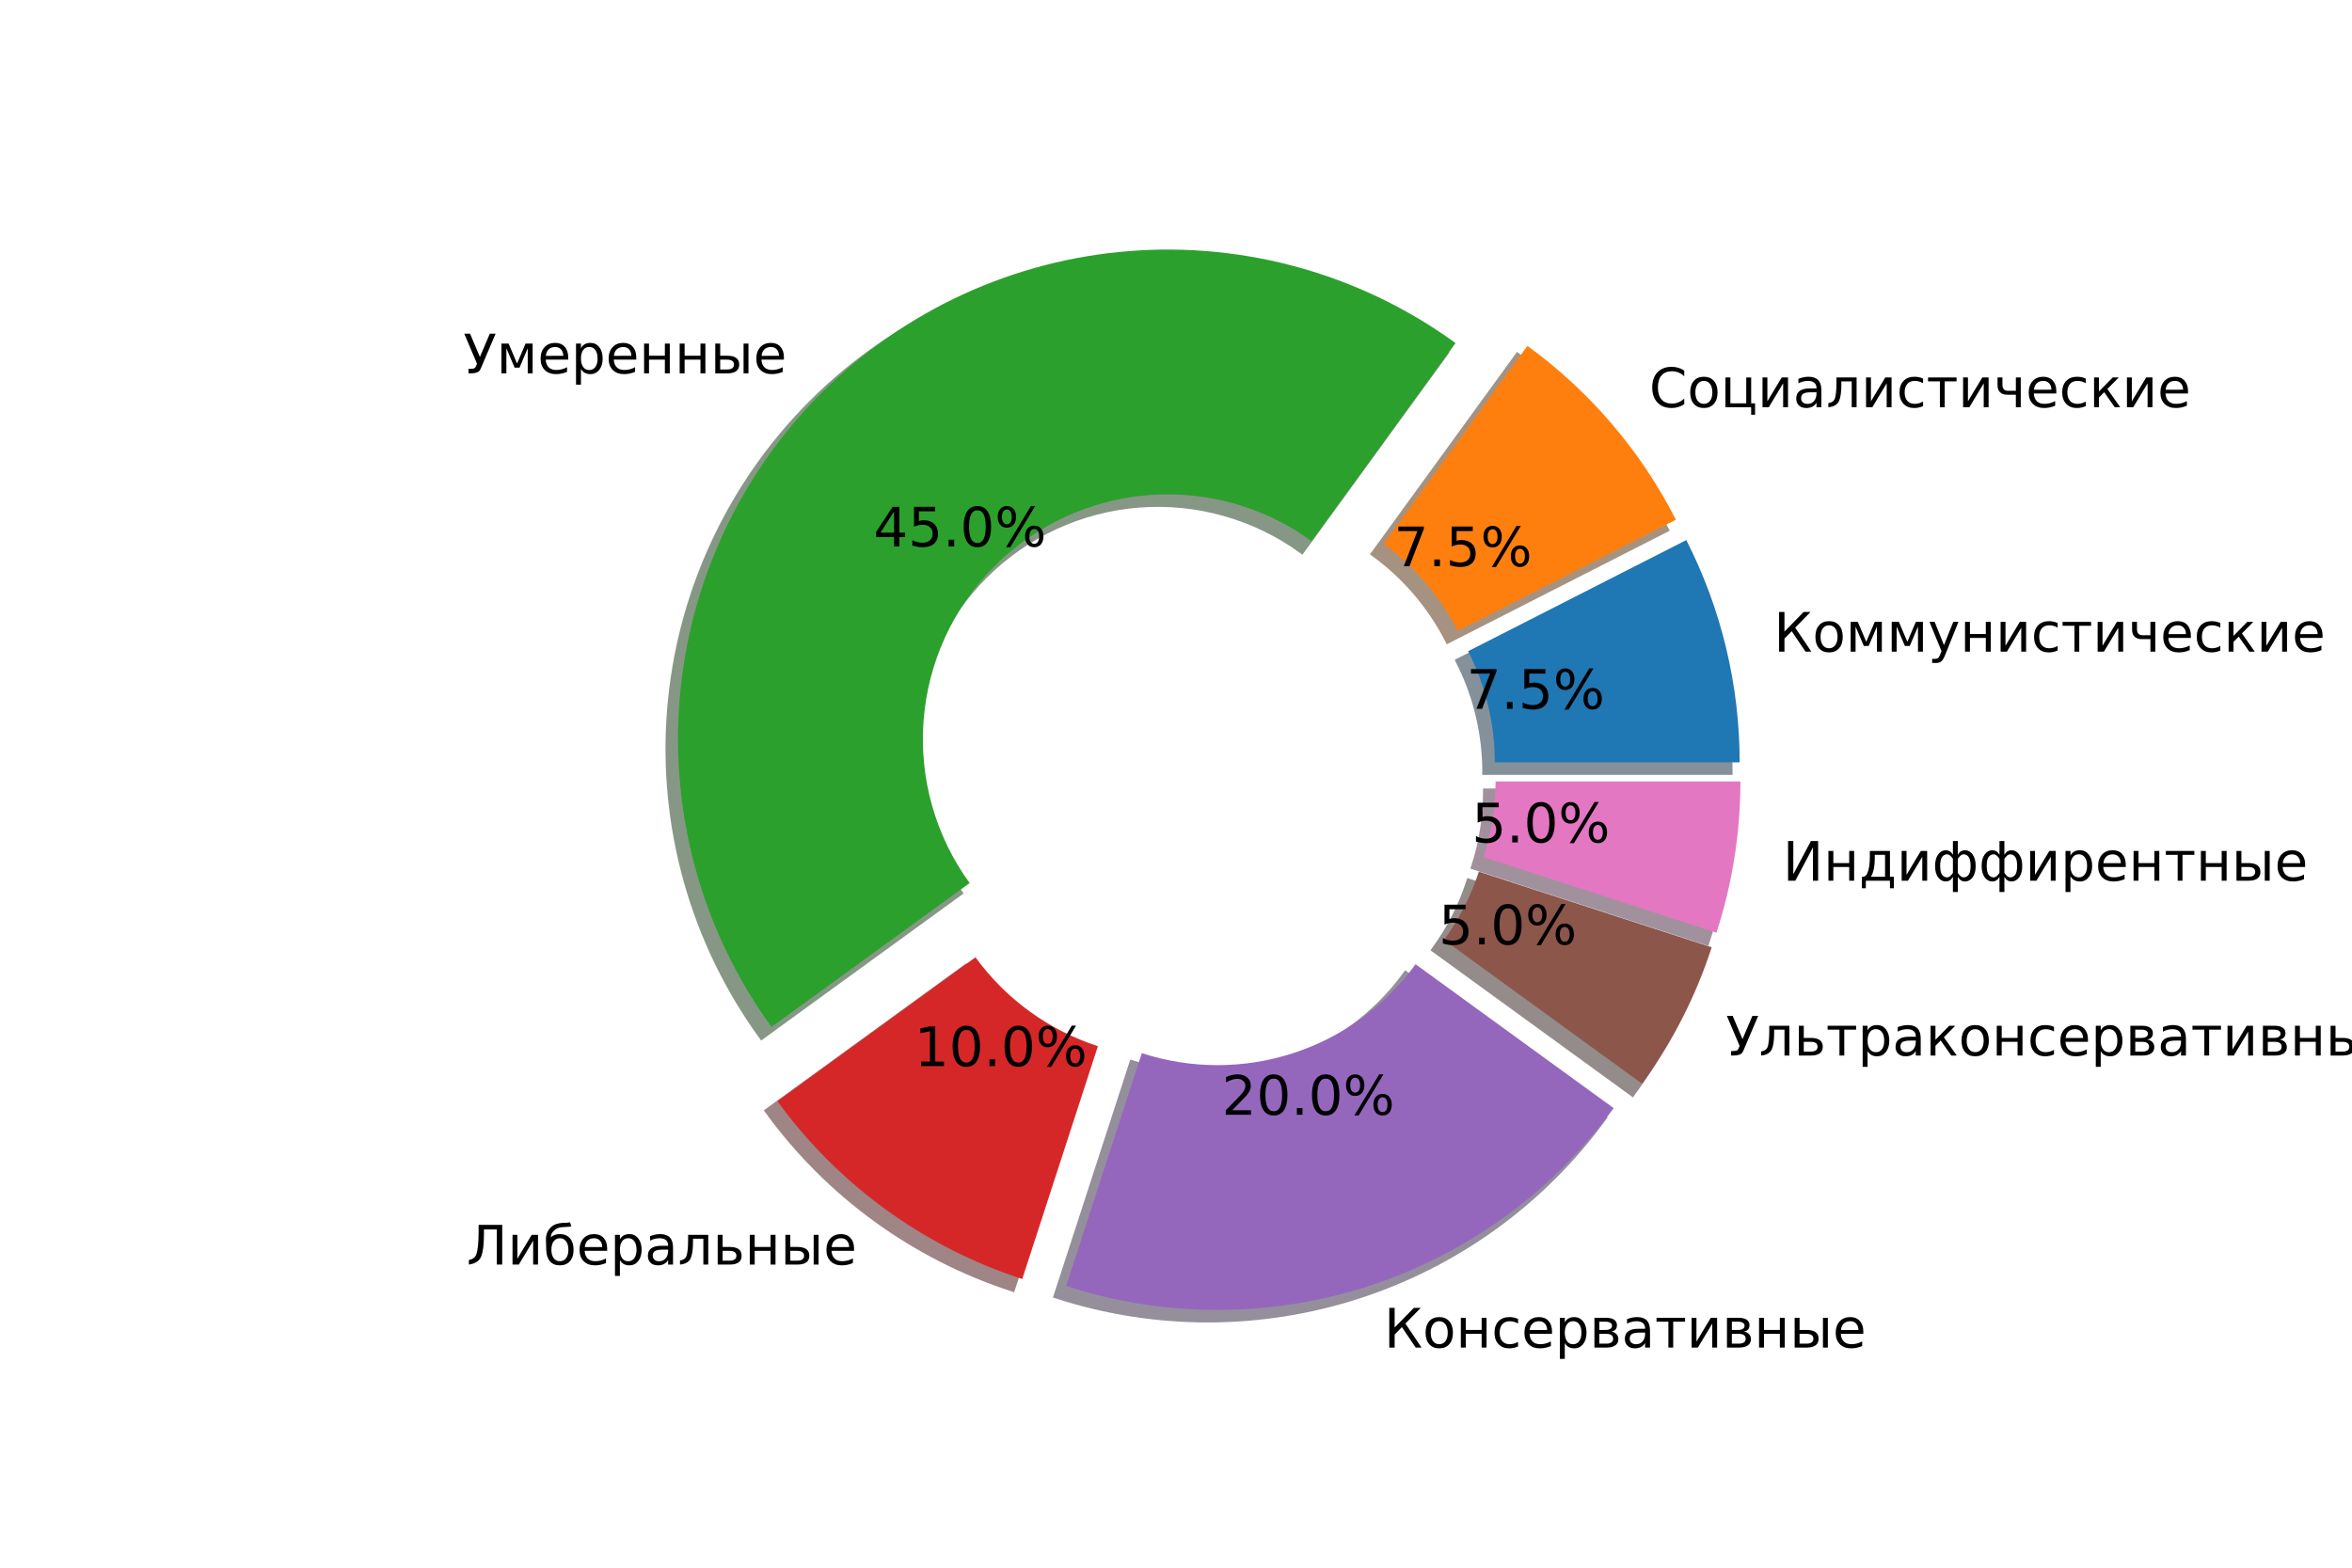
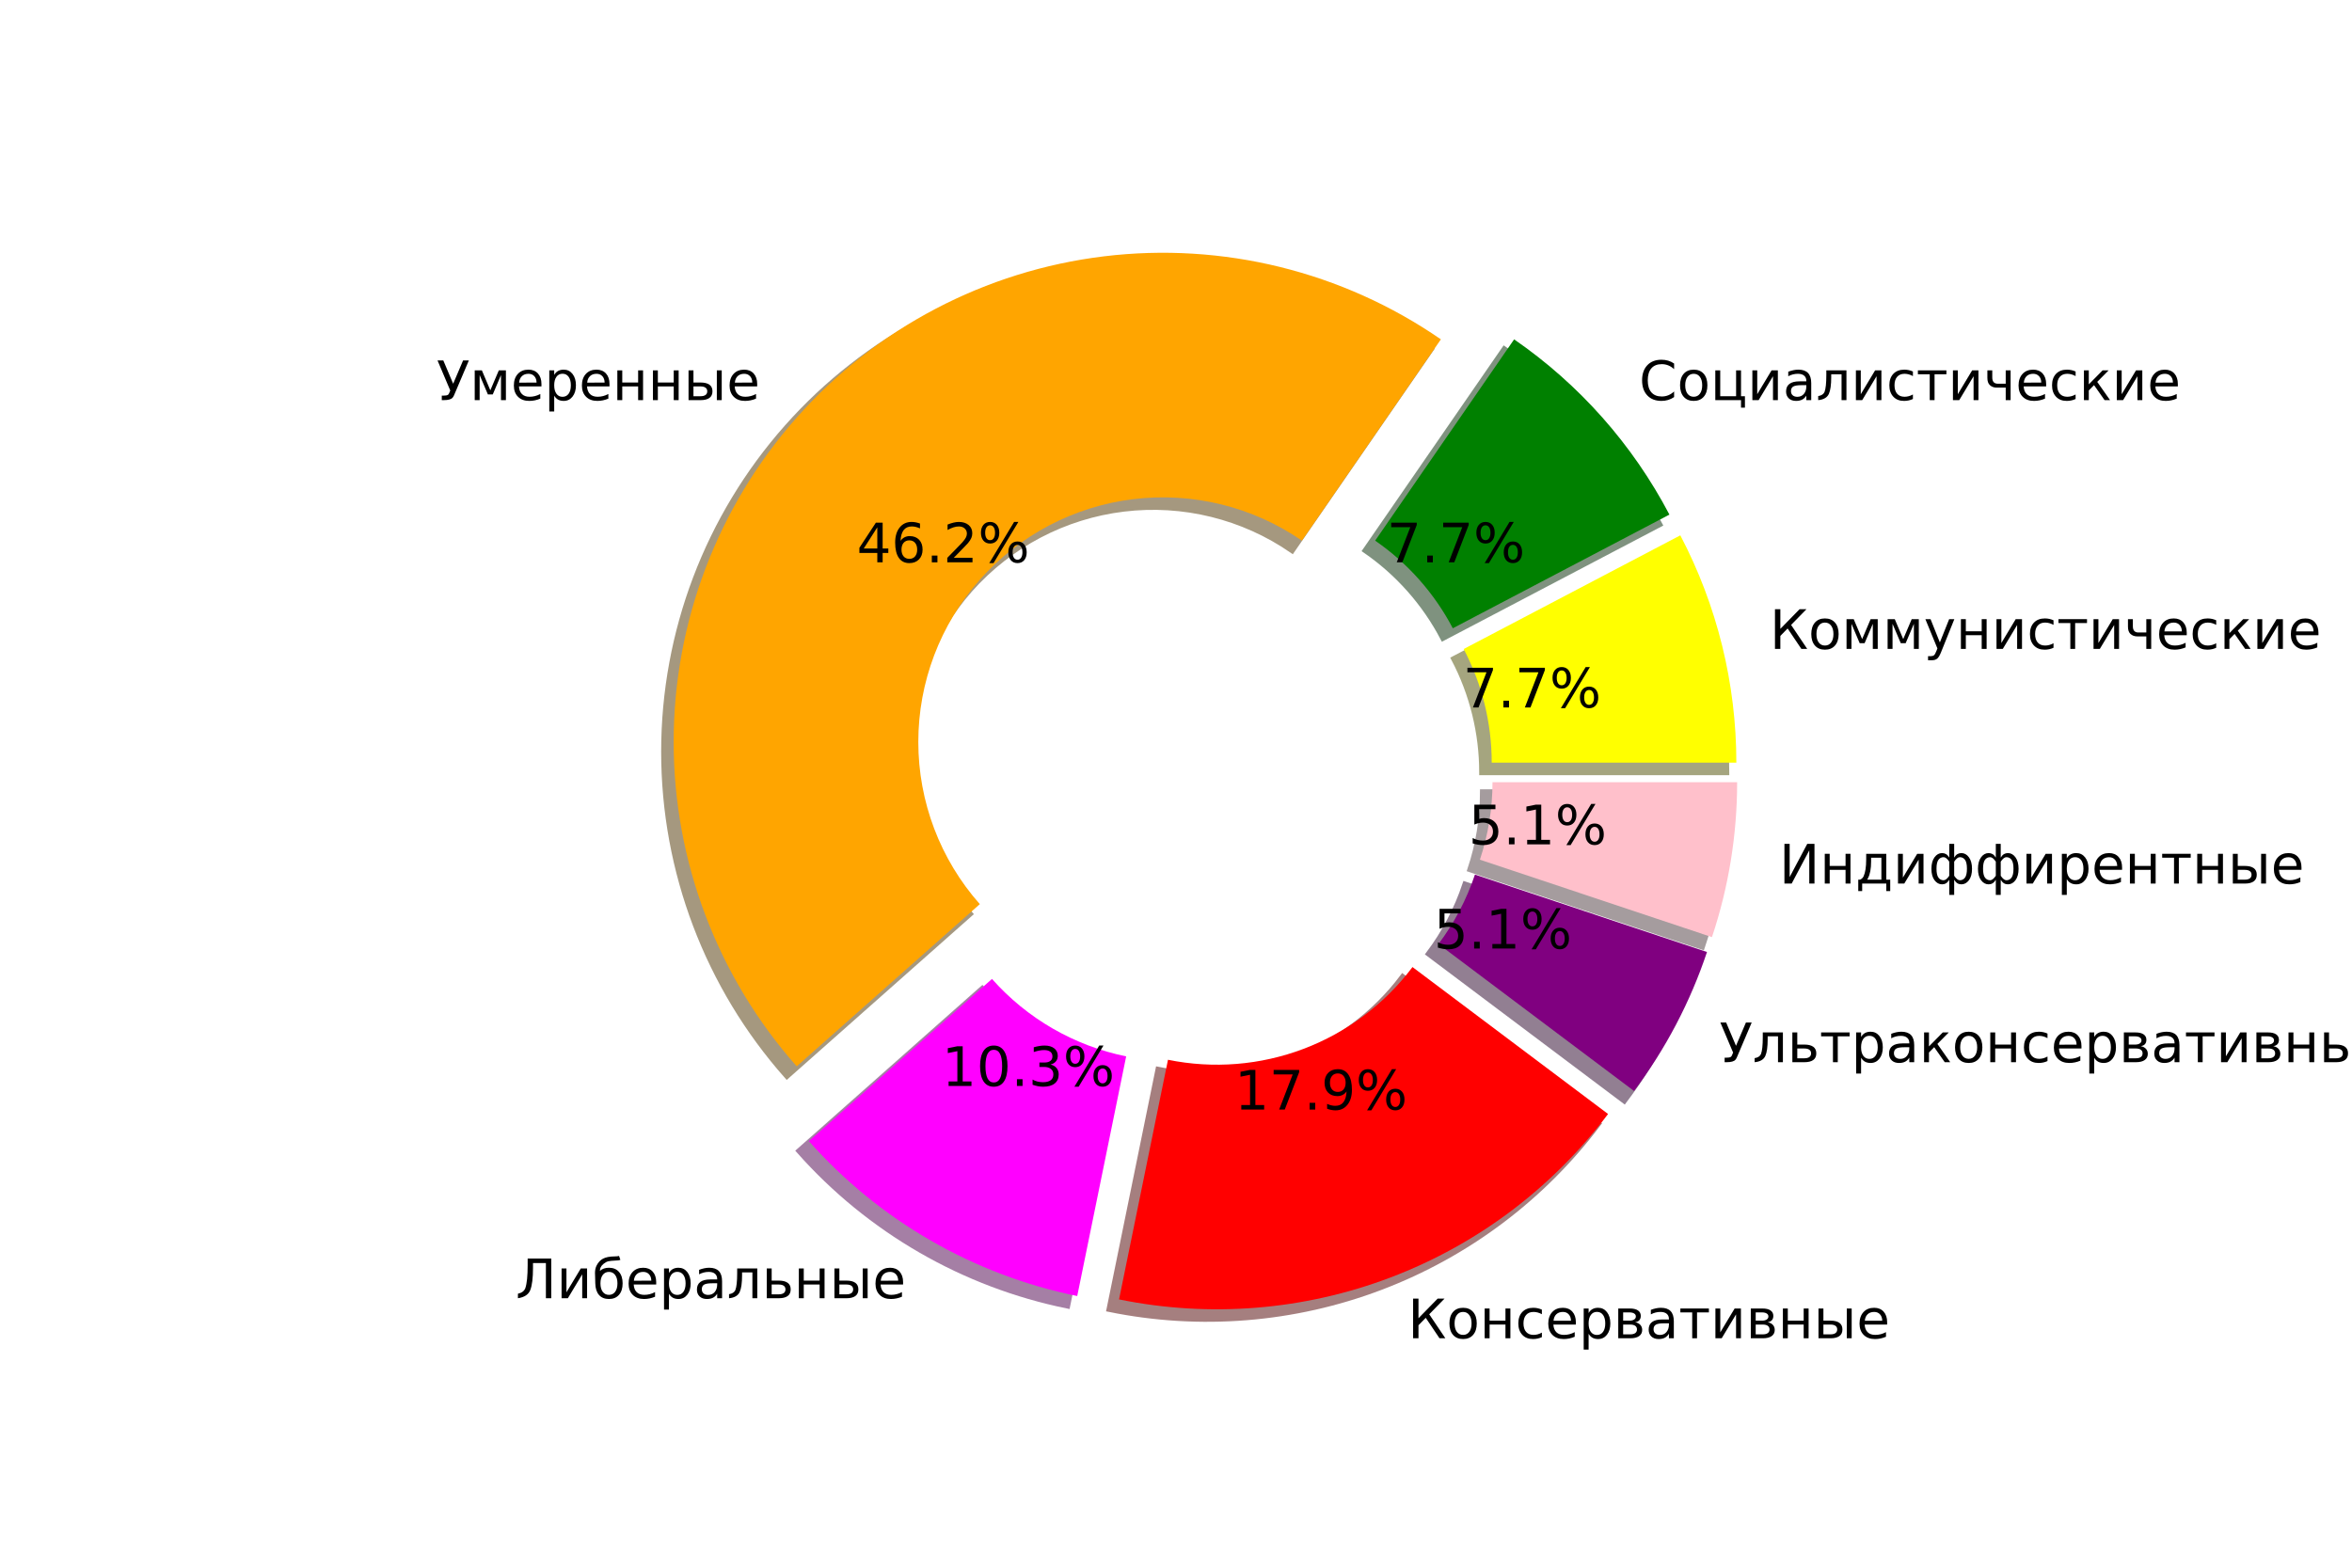
<svg xmlns="http://www.w3.org/2000/svg" xmlns:xlink="http://www.w3.org/1999/xlink" height="288pt" version="1.1" viewBox="0 0 432 288" width="432pt">
  <defs>
    <style type="text/css">*{stroke-linecap:butt;stroke-linejoin:round;}</style>
  </defs>
  <g id="figure_1">
    <g id="patch_1">
      <path d="M 0 288  L 432 288  L 432 0  L 0 0  z " style="fill:none;" />
    </g>
    <g id="axes_1">
      <g id="patch_2">
-         <path d="M 317.731 141.85  C 317.731 134.778 316.897 127.73 315.246 120.853  C 313.595 113.976 311.139 107.318 307.928 101.016  L 267.857 121.433  C 269.463 124.584 270.691 127.913 271.516 131.352  C 272.342 134.79 272.759 138.314 272.759 141.85  L 317.731 141.85  z " style="fill:#092436;opacity:0.5;stroke:#092436;stroke-linejoin:miter;" />
+         <path d="M 317.124 141.908  C 317.124 134.66 316.247 127.439 314.513 120.401  C 312.778 113.364 310.198 106.562 306.83 100.144  L 267.043 121.026  C 268.727 124.235 270.017 127.636 270.884 131.155  C 271.752 134.673 272.19 138.284 272.19 141.908  L 317.124 141.908  z " style="fill:#4c4c00;opacity:0.5;stroke:#4c4c00;stroke-linejoin:miter;" />
      </g>
      <g id="patch_3">
-         <path d="M 306.021 97.274  C 302.81 90.973 298.868 85.072 294.274 79.694  C 289.681 74.316 284.47 69.499 278.748 65.342  L 252.314 101.725  C 255.175 103.804 257.781 106.212 260.077 108.901  C 262.374 111.59 264.345 114.541 265.951 117.691  L 306.021 97.274  z " style="fill:#4c2604;opacity:0.5;stroke:#4c2604;stroke-linejoin:miter;" />
+         <path d="M 304.831 96.336  C 301.463 89.918 297.331 83.931 292.524 78.506  C 287.718 73.081 282.273 68.257 276.308 64.14  L 250.783 101.12  C 253.765 103.178 256.488 105.59 258.891 108.303  C 261.294 111.015 263.36 114.009 265.044 117.218  L 304.831 96.336  z " style="fill:#002600;opacity:0.5;stroke:#002600;stroke-linejoin:miter;" />
      </g>
      <g id="patch_4">
-         <path d="M 265.549 64.823  C 248.227 52.238 226.968 46.243 205.624 47.922  C 184.279 49.602 164.22 58.85 149.08 73.989  C 133.94 89.129 124.693 109.188 123.013 130.533  C 121.333 151.878 127.329 173.136 139.914 190.458  L 176.297 164.024  C 170.005 155.363 167.007 144.734 167.847 134.061  C 168.687 123.389 173.31 113.359 180.88 105.79  C 188.45 98.22 198.48 93.596 209.152 92.756  C 219.824 91.916 230.454 94.914 239.115 101.206  L 265.549 64.823  z " style="fill:#0d300d;opacity:0.5;stroke:#0d300d;stroke-linejoin:miter;" />
+         <path d="M 262.855 64.14  C 244.788 51.669 222.764 46.241 200.972 48.887  C 179.179 51.533 159.094 62.075 144.537 78.506  C 129.98 94.938 121.937 116.147 121.937 138.099  C 121.937 160.052 129.98 181.261 144.537 197.693  L 178.171 167.896  C 170.892 159.68 166.87 149.076 166.87 138.099  C 166.87 127.123 170.892 116.519 178.171 108.303  C 185.449 100.087 195.492 94.816 206.388 93.493  C 217.284 92.17 228.296 94.884 237.329 101.12  L 262.855 64.14  z " style="fill:#4c3200;opacity:0.5;stroke:#4c3200;stroke-linejoin:miter;" />
      </g>
      <g id="patch_5">
-         <path d="M 140.987 204.095  C 146.535 211.73 153.25 218.446 160.886 223.993  C 168.521 229.541 176.983 233.852 185.959 236.769  L 199.857 193.998  C 195.368 192.539 191.138 190.384 187.32 187.61  C 183.502 184.836 180.144 181.478 177.37 177.661  L 140.987 204.095  z " style="fill:#400c0c;opacity:0.5;stroke:#400c0c;stroke-linejoin:miter;" />
+         <path d="M 146.771 211.435  C 153.185 218.675 160.727 224.832 169.104 229.669  C 177.481 234.506 186.584 237.958 196.062 239.893  L 205.05 195.867  C 200.311 194.9 195.759 193.173 191.571 190.755  C 187.382 188.337 183.611 185.258 180.404 181.638  L 146.771 211.435  z " style="fill:#4c004c;opacity:0.5;stroke:#4c004c;stroke-linejoin:miter;" />
      </g>
      <g id="patch_6">
-         <path d="M 194.026 238.047  C 212.088 243.915 231.552 243.915 249.614 238.047  C 267.676 232.178 283.424 220.737 294.587 205.372  L 258.203 178.938  C 252.622 186.62 244.748 192.341 235.717 195.275  C 226.686 198.21 216.954 198.21 207.923 195.275  L 194.026 238.047  z " style="fill:#2c1f39;opacity:0.5;stroke:#2c1f39;stroke-linejoin:miter;" />
+         <path d="M 203.742 240.513  C 220.401 243.914 237.687 242.518 253.585 236.489  C 269.483 230.46 283.347 220.041 293.561 206.449  L 257.64 179.455  C 252.532 186.251 245.6 191.461 237.651 194.475  C 229.703 197.49 221.059 198.188 212.73 196.487  L 203.742 240.513  z " style="fill:#4c0000;opacity:0.5;stroke:#4c0000;stroke-linejoin:miter;" />
      </g>
      <g id="patch_7">
-         <path d="M 299.821 200.901  C 302.591 197.089 305.057 193.066 307.196 188.867  C 309.335 184.669 311.141 180.309 312.597 175.828  L 269.826 161.93  C 269.098 164.171 268.195 166.351 267.125 168.45  C 266.056 170.549 264.823 172.561 263.438 174.467  L 299.821 200.901  z " style="fill:#2a1a16;opacity:0.5;stroke:#2a1a16;stroke-linejoin:miter;" />
+         <path d="M 298.332 202.222  C 301.233 198.362 303.818 194.274 306.062 189.999  C 308.306 185.723 310.202 181.273 311.731 176.693  L 269.109 162.464  C 268.345 164.754 267.397 166.979 266.275 169.117  C 265.153 171.255 263.861 173.298 262.41 175.229  L 298.332 202.222  z " style="fill:#260026;opacity:0.5;stroke:#260026;stroke-linejoin:miter;" />
      </g>
      <g id="patch_8">
-         <path d="M 313.467 173.151  C 314.923 168.67 316.024 164.081 316.762 159.427  C 317.499 154.773 317.869 150.069 317.869 145.357  L 272.897 145.357  C 272.897 147.713 272.712 150.065 272.343 152.392  C 271.974 154.719 271.424 157.013 270.696 159.254  L 313.467 173.151  z " style="fill:#44243a;opacity:0.5;stroke:#44243a;stroke-linejoin:miter;" />
+         <path d="M 312.644 173.958  C 314.173 169.378 315.33 164.682 316.105 159.916  C 316.88 155.15 317.269 150.329 317.269 145.5  L 272.335 145.5  C 272.335 147.915 272.14 150.325 271.753 152.708  C 271.366 155.091 270.787 157.439 270.022 159.729  L 312.644 173.958  z " style="fill:#4c3a3d;opacity:0.5;stroke:#4c3a3d;stroke-linejoin:miter;" />
      </g>
      <g id="patch_9">
-         <path d="M 319.53 140.051  C 319.53 132.979 318.696 125.931 317.045 119.054  C 315.394 112.177 312.937 105.519 309.727 99.217  L 269.656 119.634  C 271.261 122.785 272.49 126.114 273.315 129.553  C 274.141 132.991 274.558 136.515 274.558 140.051  L 319.53 140.051  z " style="fill:#1f77b4;" />
+         <path d="M 318.921 140.111  C 318.921 132.863 318.044 125.641 316.31 118.604  C 314.575 111.567 311.996 104.765 308.628 98.347  L 268.841 119.229  C 270.525 122.438 271.815 125.839 272.682 129.357  C 273.549 132.876 273.988 136.487 273.988 140.111  L 318.921 140.111  z " style="fill:#ffff00;" />
      </g>
      <g id="patch_10">
-         <path d="M 307.82 95.475  C 304.609 89.174 300.667 83.273 296.073 77.895  C 291.48 72.517 286.269 67.7 280.547 63.543  L 254.113 99.926  C 256.974 102.005 259.58 104.413 261.876 107.102  C 264.173 109.791 266.144 112.742 267.75 115.893  L 307.82 95.475  z " style="fill:#ff7f0e;" />
+         <path d="M 306.629 94.538  C 303.26 88.121 299.128 82.134 294.322 76.709  C 289.515 71.284 284.07 66.46 278.105 62.342  L 252.58 99.322  C 255.563 101.381 258.285 103.793 260.688 106.505  C 263.091 109.218 265.158 112.211 266.842 115.42  L 306.629 94.538  z " style="fill:#008000;" />
      </g>
      <g id="patch_11">
-         <path d="M 267.348 63.024  C 250.026 50.439 228.767 44.444 207.422 46.124  C 186.078 47.803 166.019 57.051 150.879 72.19  C 135.739 87.33 126.492 107.389 124.812 128.734  C 123.132 150.079 129.128 171.337 141.713 188.659  L 178.096 162.225  C 171.804 153.564 168.806 142.935 169.646 132.262  C 170.486 121.59 175.109 111.561 182.679 103.991  C 190.249 96.421 200.279 91.797 210.951 90.957  C 221.623 90.117 232.253 93.115 240.913 99.408  L 267.348 63.024  z " style="fill:#2ca02c;" />
+         <path d="M 264.652 62.342  C 246.586 49.872 224.561 44.444 202.769 47.09  C 180.977 49.736 160.892 60.277 146.335 76.709  C 131.778 93.14 123.734 114.35 123.734 136.302  C 123.734 158.254 131.778 179.464 146.335 195.895  L 179.968 166.099  C 172.69 157.883 168.668 147.278 168.668 136.302  C 168.668 125.326 172.69 114.721 179.968 106.505  C 187.247 98.29 197.289 93.019 208.185 91.696  C 219.081 90.373 230.094 93.087 239.127 99.322  L 264.652 62.342  z " style="fill:#ffa500;" />
      </g>
      <g id="patch_12">
-         <path d="M 142.786 202.296  C 148.334 209.932 155.049 216.647 162.684 222.194  C 170.32 227.742 178.782 232.053 187.758 234.97  L 201.655 192.199  C 197.167 190.741 192.936 188.585 189.119 185.811  C 185.301 183.037 181.943 179.68 179.169 175.862  L 142.786 202.296  z " style="fill:#d62728;" />
+         <path d="M 148.568 209.637  C 154.982 216.878 162.524 223.035 170.901 227.872  C 179.278 232.708 188.381 236.161 197.859 238.095  L 206.847 194.07  C 202.108 193.102 197.556 191.376 193.368 188.958  C 189.179 186.54 185.409 183.461 182.201 179.841  L 148.568 209.637  z " style="fill:#ff00ff;" />
      </g>
      <g id="patch_13">
-         <path d="M 195.824 236.248  C 213.886 242.116 233.351 242.116 251.413 236.248  C 269.475 230.379 285.223 218.938 296.386 203.573  L 260.002 177.139  C 254.421 184.821 246.547 190.542 237.516 193.476  C 228.485 196.411 218.753 196.411 209.722 193.476  L 195.824 236.248  z " style="fill:#9467bd;" />
+         <path d="M 205.539 238.715  C 222.198 242.116 239.485 240.721 255.382 234.692  C 271.28 228.663 285.145 218.244 295.359 204.651  L 259.437 177.658  C 254.33 184.454 247.397 189.663 239.449 192.678  C 231.5 195.692 222.856 196.39 214.527 194.69  L 205.539 238.715  z " style="fill:#ff0000;" />
      </g>
      <g id="patch_14">
-         <path d="M 301.62 199.103  C 304.39 195.29 306.856 191.267 308.995 187.068  C 311.134 182.87 312.94 178.51 314.396 174.029  L 271.625 160.132  C 270.897 162.372 269.994 164.552 268.924 166.651  C 267.855 168.751 266.622 170.762 265.237 172.668  L 301.62 199.103  z " style="fill:#8c564b;" />
+         <path d="M 300.129 200.425  C 303.03 196.565 305.615 192.477 307.859 188.201  C 310.103 183.926 311.999 179.476 313.528 174.896  L 270.907 160.667  C 270.142 162.957 269.194 165.182 268.072 167.319  C 266.95 169.457 265.658 171.501 264.208 173.431  L 300.129 200.425  z " style="fill:#800080;" />
      </g>
      <g id="patch_15">
-         <path d="M 315.266 171.352  C 316.722 166.871 317.823 162.282 318.56 157.628  C 319.298 152.975 319.668 148.27 319.668 143.558  L 274.696 143.558  C 274.696 145.914 274.51 148.266 274.142 150.593  C 273.773 152.92 273.222 155.215 272.494 157.455  L 315.266 171.352  z " style="fill:#e377c2;" />
+         <path d="M 314.441 172.161  C 315.97 167.581 317.128 162.885 317.902 158.119  C 318.677 153.352 319.066 148.532 319.066 143.703  L 274.132 143.703  C 274.132 146.117 273.938 148.528 273.55 150.911  C 273.163 153.294 272.584 155.642 271.82 157.932  L 314.441 172.161  z " style="fill:#ffc0cb;" />
      </g>
      <g id="matplotlib.axis_1" />
      <g id="matplotlib.axis_2" />
      <g id="text_1">
-         <g transform="translate(325.7908 119.7137)scale(0.1 -0.1)">
+         <g transform="translate(325.0355 119.2126)scale(0.1 -0.1)">
          <defs>
            <path d="M 9.812 72.906  L 19.672 72.906  L 19.672 36.859  L 54.938 72.906  L 67.578 72.906  L 39.406 44.094  L 69.047 0  L 58.297 0  L 33.016 37.547  L 19.672 23.922  L 19.672 0  L 9.812 0  z " id="DejaVuSans-1050" />
            <path d="M 30.609 48.391  Q 23.391 48.391 19.188 42.75  Q 14.984 37.109 14.984 27.297  Q 14.984 17.484 19.156 11.844  Q 23.344 6.203 30.609 6.203  Q 37.797 6.203 41.984 11.859  Q 46.188 17.531 46.188 27.297  Q 46.188 37.016 41.984 42.703  Q 37.797 48.391 30.609 48.391  z M 30.609 56  Q 42.328 56 49.016 48.375  Q 55.719 40.766 55.719 27.297  Q 55.719 13.875 49.016 6.219  Q 42.328 -1.422 30.609 -1.422  Q 18.844 -1.422 12.172 6.219  Q 5.516 13.875 5.516 27.297  Q 5.516 40.766 12.172 48.375  Q 18.844 56 30.609 56  z " id="DejaVuSans-1086" />
            <path d="M 9.078 54.688  L 22.219 54.688  L 37.75 18.062  L 53.328 54.688  L 66.359 54.688  L 66.359 0  L 57.328 0  L 57.328 46.094  L 42.234 10.5  L 33.25 10.5  L 18.109 46.094  L 18.109 0  L 9.078 0  z " id="DejaVuSans-1084" />
            <path d="M 32.172 -5.078  Q 28.375 -14.844 24.75 -17.812  Q 21.141 -20.797 15.094 -20.797  L 7.906 -20.797  L 7.906 -13.281  L 13.188 -13.281  Q 16.891 -13.281 18.938 -11.516  Q 21 -9.766 23.484 -3.219  L 25.094 0.875  L 2.984 54.688  L 12.5 54.688  L 29.594 11.922  L 46.688 54.688  L 56.203 54.688  z " id="DejaVuSans-1091" />
            <path d="M 9.078 54.688  L 18.109 54.688  L 18.109 32.375  L 47.266 32.375  L 47.266 54.688  L 56.297 54.688  L 56.297 0  L 47.266 0  L 47.266 25.203  L 18.109 25.203  L 18.109 0  L 9.078 0  z " id="DejaVuSans-1085" />
            <path d="M 55.906 54.688  L 55.906 0  L 46.969 0  L 46.969 43.891  L 20.609 0  L 9.078 0  L 9.078 54.688  L 18.016 54.688  L 18.016 10.891  L 44.344 54.688  z " id="DejaVuSans-1080" />
            <path d="M 48.781 52.594  L 48.781 44.188  Q 44.969 46.297 41.141 47.344  Q 37.312 48.391 33.406 48.391  Q 24.656 48.391 19.812 42.844  Q 14.984 37.312 14.984 27.297  Q 14.984 17.281 19.812 11.734  Q 24.656 6.203 33.406 6.203  Q 37.312 6.203 41.141 7.25  Q 44.969 8.297 48.781 10.406  L 48.781 2.094  Q 45.016 0.344 40.984 -0.531  Q 36.969 -1.422 32.422 -1.422  Q 20.062 -1.422 12.781 6.344  Q 5.516 14.109 5.516 27.297  Q 5.516 40.672 12.859 48.328  Q 20.219 56 33.016 56  Q 37.156 56 41.109 55.141  Q 45.062 54.297 48.781 52.594  z " id="DejaVuSans-1089" />
            <path d="M 2.938 54.688  L 55.328 54.688  L 55.328 47.516  L 33.547 47.516  L 33.547 0  L 24.703 0  L 24.703 47.516  L 2.938 47.516  z " id="DejaVuSans-1090" />
            <path d="M 41.016 0  L 41.016 23  L 24.266 23  Q 16.797 23 11.812 27.641  Q 7.328 31.844 7.328 40.828  L 7.328 54.688  L 16.312 54.688  L 16.312 41.656  Q 16.312 35.938 18.844 33.062  Q 21.438 30.172 26.516 30.172  L 41.016 30.172  L 41.016 54.688  L 50 54.688  L 50 0  z " id="DejaVuSans-1095" />
            <path d="M 56.203 29.594  L 56.203 25.203  L 14.891 25.203  Q 15.484 15.922 20.484 11.062  Q 25.484 6.203 34.422 6.203  Q 39.594 6.203 44.453 7.469  Q 49.312 8.734 54.109 11.281  L 54.109 2.781  Q 49.266 0.734 44.188 -0.344  Q 39.109 -1.422 33.891 -1.422  Q 20.797 -1.422 13.156 6.188  Q 5.516 13.812 5.516 26.812  Q 5.516 40.234 12.766 48.109  Q 20.016 56 32.328 56  Q 43.359 56 49.781 48.891  Q 56.203 41.797 56.203 29.594  z M 47.219 32.234  Q 47.125 39.594 43.094 43.984  Q 39.062 48.391 32.422 48.391  Q 24.906 48.391 20.391 44.141  Q 15.875 39.891 15.188 32.172  z " id="DejaVuSans-1077" />
            <path d="M 9.078 54.688  L 18.016 54.688  L 18.016 29  L 43.359 54.688  L 54.391 54.688  L 33.5 33.547  L 57.078 0  L 47.016 0  L 27.641 27.594  L 18.016 17.828  L 18.016 0  L 9.078 0  z " id="DejaVuSans-1082" />
          </defs>
          <use xlink:href="#DejaVuSans-1050" />
          <use x="70.996" xlink:href="#DejaVuSans-1086" />
          <use x="132.178" xlink:href="#DejaVuSans-1084" />
          <use x="207.617" xlink:href="#DejaVuSans-1084" />
          <use x="283.057" xlink:href="#DejaVuSans-1091" />
          <use x="342.236" xlink:href="#DejaVuSans-1085" />
          <use x="407.617" xlink:href="#DejaVuSans-1080" />
          <use x="472.607" xlink:href="#DejaVuSans-1089" />
          <use x="527.588" xlink:href="#DejaVuSans-1090" />
          <use x="585.84" xlink:href="#DejaVuSans-1080" />
          <use x="650.83" xlink:href="#DejaVuSans-1095" />
          <use x="709.912" xlink:href="#DejaVuSans-1077" />
          <use x="771.436" xlink:href="#DejaVuSans-1089" />
          <use x="826.416" xlink:href="#DejaVuSans-1082" />
          <use x="886.816" xlink:href="#DejaVuSans-1080" />
          <use x="951.807" xlink:href="#DejaVuSans-1077" />
        </g>
      </g>
      <g id="text_2">
-         <g transform="translate(269.3588 130.2123)scale(0.1 -0.1)">
+         <g transform="translate(268.7051 129.966)scale(0.1 -0.1)">
          <defs>
            <path d="M 8.203 72.906  L 55.078 72.906  L 55.078 68.703  L 28.609 0  L 18.312 0  L 43.219 64.594  L 8.203 64.594  z " id="DejaVuSans-55" />
            <path d="M 10.688 12.406  L 21 12.406  L 21 0  L 10.688 0  z " id="DejaVuSans-46" />
-             <path d="M 10.797 72.906  L 49.516 72.906  L 49.516 64.594  L 19.828 64.594  L 19.828 46.734  Q 21.969 47.469 24.109 47.828  Q 26.266 48.188 28.422 48.188  Q 40.625 48.188 47.75 41.5  Q 54.891 34.812 54.891 23.391  Q 54.891 11.625 47.562 5.094  Q 40.234 -1.422 26.906 -1.422  Q 22.312 -1.422 17.547 -0.641  Q 12.797 0.141 7.719 1.703  L 7.719 11.625  Q 12.109 9.234 16.797 8.062  Q 21.484 6.891 26.703 6.891  Q 35.156 6.891 40.078 11.328  Q 45.016 15.766 45.016 23.391  Q 45.016 31 40.078 35.438  Q 35.156 39.891 26.703 39.891  Q 22.75 39.891 18.812 39.016  Q 14.891 38.141 10.797 36.281  z " id="DejaVuSans-53" />
            <path d="M 72.703 32.078  Q 68.453 32.078 66.031 28.469  Q 63.625 24.859 63.625 18.406  Q 63.625 12.062 66.031 8.422  Q 68.453 4.781 72.703 4.781  Q 76.859 4.781 79.266 8.422  Q 81.688 12.062 81.688 18.406  Q 81.688 24.812 79.266 28.438  Q 76.859 32.078 72.703 32.078  z M 72.703 38.281  Q 80.422 38.281 84.953 32.906  Q 89.5 27.547 89.5 18.406  Q 89.5 9.281 84.938 3.922  Q 80.375 -1.422 72.703 -1.422  Q 64.891 -1.422 60.344 3.922  Q 55.812 9.281 55.812 18.406  Q 55.812 27.594 60.375 32.938  Q 64.938 38.281 72.703 38.281  z M 22.312 68.016  Q 18.109 68.016 15.688 64.375  Q 13.281 60.75 13.281 54.391  Q 13.281 47.953 15.672 44.328  Q 18.062 40.719 22.312 40.719  Q 26.562 40.719 28.969 44.328  Q 31.391 47.953 31.391 54.391  Q 31.391 60.688 28.953 64.344  Q 26.516 68.016 22.312 68.016  z M 66.406 74.219  L 74.219 74.219  L 28.609 -1.422  L 20.797 -1.422  z M 22.312 74.219  Q 30.031 74.219 34.609 68.875  Q 39.203 63.531 39.203 54.391  Q 39.203 45.172 34.641 39.844  Q 30.078 34.516 22.312 34.516  Q 14.547 34.516 10.031 39.859  Q 5.516 45.219 5.516 54.391  Q 5.516 63.484 10.047 68.844  Q 14.594 74.219 22.312 74.219  z " id="DejaVuSans-37" />
          </defs>
          <use xlink:href="#DejaVuSans-55" />
          <use x="63.623" xlink:href="#DejaVuSans-46" />
-           <use x="95.41" xlink:href="#DejaVuSans-53" />
+           <use x="95.41" xlink:href="#DejaVuSans-55" />
          <use x="159.033" xlink:href="#DejaVuSans-37" />
        </g>
      </g>
      <g id="text_3">
-         <g transform="translate(302.9128 74.81306)scale(0.1 -0.1)">
+         <g transform="translate(301.0483 73.50885)scale(0.1 -0.1)">
          <defs>
            <path d="M 64.406 67.281  L 64.406 56.891  Q 59.422 61.531 53.781 63.812  Q 48.141 66.109 41.797 66.109  Q 29.297 66.109 22.656 58.469  Q 16.016 50.828 16.016 36.375  Q 16.016 21.969 22.656 14.328  Q 29.297 6.688 41.797 6.688  Q 48.141 6.688 53.781 8.984  Q 59.422 11.281 64.406 15.922  L 64.406 5.609  Q 59.234 2.094 53.438 0.328  Q 47.656 -1.422 41.219 -1.422  Q 24.656 -1.422 15.125 8.703  Q 5.609 18.844 5.609 36.375  Q 5.609 53.953 15.125 64.078  Q 24.656 74.219 41.219 74.219  Q 47.75 74.219 53.531 72.484  Q 59.328 70.75 64.406 67.281  z " id="DejaVuSans-1057" />
            <path d="M 56.297 0  L 9.078 0  L 9.078 54.688  L 18.109 54.688  L 18.109 7.172  L 47.266 7.172  L 47.266 54.688  L 56.297 54.688  L 56.297 7.172  L 63.484 7.172  L 63.484 -13.812  L 56.297 -13.812  z " id="DejaVuSans-1094" />
            <path d="M 34.281 27.484  Q 23.391 27.484 19.188 25  Q 14.984 22.516 14.984 16.5  Q 14.984 11.719 18.141 8.906  Q 21.297 6.109 26.703 6.109  Q 34.188 6.109 38.703 11.406  Q 43.219 16.703 43.219 25.484  L 43.219 27.484  z M 52.203 31.203  L 52.203 0  L 43.219 0  L 43.219 8.297  Q 40.141 3.328 35.547 0.953  Q 30.953 -1.422 24.312 -1.422  Q 15.922 -1.422 10.953 3.297  Q 6 8.016 6 15.922  Q 6 25.141 12.172 29.828  Q 18.359 34.516 30.609 34.516  L 43.219 34.516  L 43.219 35.406  Q 43.219 41.609 39.141 45  Q 35.062 48.391 27.688 48.391  Q 23 48.391 18.547 47.266  Q 14.109 46.141 10.016 43.891  L 10.016 52.203  Q 14.938 54.109 19.578 55.047  Q 24.219 56 28.609 56  Q 40.484 56 46.344 49.844  Q 52.203 43.703 52.203 31.203  z " id="DejaVuSans-1072" />
            <path d="M 3.719 0  L 3.719 7.469  Q 12.594 8.844 15.328 14.984  Q 18.656 23.641 18.656 45.75  L 18.656 54.688  L 55.609 54.688  L 55.609 0  L 46.625 0  L 46.625 47.516  L 27.641 47.516  L 27.641 42.094  Q 27.641 21 23.344 11.531  Q 18.75 1.422 3.719 0  z " id="DejaVuSans-1083" />
          </defs>
          <use xlink:href="#DejaVuSans-1057" />
          <use x="69.824" xlink:href="#DejaVuSans-1086" />
          <use x="131.006" xlink:href="#DejaVuSans-1094" />
          <use x="199.072" xlink:href="#DejaVuSans-1080" />
          <use x="264.062" xlink:href="#DejaVuSans-1072" />
          <use x="325.342" xlink:href="#DejaVuSans-1083" />
          <use x="389.258" xlink:href="#DejaVuSans-1080" />
          <use x="454.248" xlink:href="#DejaVuSans-1089" />
          <use x="509.229" xlink:href="#DejaVuSans-1090" />
          <use x="567.48" xlink:href="#DejaVuSans-1080" />
          <use x="632.471" xlink:href="#DejaVuSans-1095" />
          <use x="691.553" xlink:href="#DejaVuSans-1077" />
          <use x="753.076" xlink:href="#DejaVuSans-1089" />
          <use x="808.057" xlink:href="#DejaVuSans-1082" />
          <use x="868.457" xlink:href="#DejaVuSans-1080" />
          <use x="933.447" xlink:href="#DejaVuSans-1077" />
        </g>
      </g>
      <g id="text_4">
-         <g transform="translate(256.0132 104.0203)scale(0.1 -0.1)">
+         <g transform="translate(254.7126 103.3055)scale(0.1 -0.1)">
          <use xlink:href="#DejaVuSans-55" />
          <use x="63.623" xlink:href="#DejaVuSans-46" />
-           <use x="95.41" xlink:href="#DejaVuSans-53" />
+           <use x="95.41" xlink:href="#DejaVuSans-55" />
          <use x="159.033" xlink:href="#DejaVuSans-37" />
        </g>
      </g>
      <g id="text_5">
-         <g transform="translate(85.10325 68.58975)scale(0.1 -0.1)">
+         <g transform="translate(80.19235 73.50886)scale(0.1 -0.1)">
          <defs>
            <path d="M 31.984 8.844  Q 30.953 6.391 29.391 4.547  Q 25.531 0 13.281 0  L 9.516 0  L 9.516 8.297  L 12.594 8.297  Q 18.406 8.297 20.656 9.625  Q 22.016 10.453 22.906 12.5  L 25.094 17.672  L 1.703 72.906  L 12.312 72.906  L 30.422 30.125  L 48.641 72.906  L 59.234 72.906  z " id="DejaVuSans-1059" />
            <path d="M 18.109 8.203  L 18.109 -20.797  L 9.078 -20.797  L 9.078 54.688  L 18.109 54.688  L 18.109 46.391  Q 20.953 51.266 25.266 53.625  Q 29.594 56 35.594 56  Q 45.562 56 51.781 48.094  Q 58.016 40.188 58.016 27.297  Q 58.016 14.406 51.781 6.484  Q 45.562 -1.422 35.594 -1.422  Q 29.594 -1.422 25.266 0.953  Q 20.953 3.328 18.109 8.203  z M 48.688 27.297  Q 48.688 37.203 44.609 42.844  Q 40.531 48.484 33.406 48.484  Q 26.266 48.484 22.188 42.844  Q 18.109 37.203 18.109 27.297  Q 18.109 17.391 22.188 11.75  Q 26.266 6.109 33.406 6.109  Q 40.531 6.109 44.609 11.75  Q 48.688 17.391 48.688 27.297  z " id="DejaVuSans-1088" />
            <path d="M 61.047 54.688  L 70.031 54.688  L 70.031 0  L 61.047 0  z M 65.547 56  z M 43.453 16.219  Q 43.453 20.609 40.25 22.906  Q 37.062 25.203 30.906 25.203  L 18.109 25.203  L 18.109 7.172  L 30.906 7.172  Q 37.062 7.172 40.25 9.484  Q 43.453 11.812 43.453 16.219  z M 9.078 54.688  L 18.109 54.688  L 18.109 32.375  L 31.297 32.375  Q 41.75 32.375 47.391 28.391  Q 53.031 24.422 53.031 16.219  Q 53.031 8.016 47.391 4  Q 41.75 0 31.297 0  L 9.078 0  z " id="DejaVuSans-1099" />
          </defs>
          <use xlink:href="#DejaVuSans-1059" />
          <use x="60.938" xlink:href="#DejaVuSans-1084" />
          <use x="136.377" xlink:href="#DejaVuSans-1077" />
          <use x="197.9" xlink:href="#DejaVuSans-1088" />
          <use x="261.377" xlink:href="#DejaVuSans-1077" />
          <use x="322.9" xlink:href="#DejaVuSans-1085" />
          <use x="388.281" xlink:href="#DejaVuSans-1085" />
          <use x="453.662" xlink:href="#DejaVuSans-1099" />
          <use x="532.617" xlink:href="#DejaVuSans-1077" />
        </g>
      </g>
      <g id="text_6">
-         <g transform="translate(160.4355 100.39)scale(0.1 -0.1)">
+         <g transform="translate(157.3578 103.3055)scale(0.1 -0.1)">
          <defs>
            <path d="M 37.797 64.312  L 12.891 25.391  L 37.797 25.391  z M 35.203 72.906  L 47.609 72.906  L 47.609 25.391  L 58.016 25.391  L 58.016 17.188  L 47.609 17.188  L 47.609 0  L 37.797 0  L 37.797 17.188  L 4.891 17.188  L 4.891 26.703  z " id="DejaVuSans-52" />
-             <path d="M 31.781 66.406  Q 24.172 66.406 20.328 58.906  Q 16.5 51.422 16.5 36.375  Q 16.5 21.391 20.328 13.891  Q 24.172 6.391 31.781 6.391  Q 39.453 6.391 43.281 13.891  Q 47.125 21.391 47.125 36.375  Q 47.125 51.422 43.281 58.906  Q 39.453 66.406 31.781 66.406  z M 31.781 74.219  Q 44.047 74.219 50.516 64.516  Q 56.984 54.828 56.984 36.375  Q 56.984 17.969 50.516 8.266  Q 44.047 -1.422 31.781 -1.422  Q 19.531 -1.422 13.062 8.266  Q 6.594 17.969 6.594 36.375  Q 6.594 54.828 13.062 64.516  Q 19.531 74.219 31.781 74.219  z " id="DejaVuSans-48" />
+             <path d="M 33.016 40.375  Q 26.375 40.375 22.484 35.828  Q 18.609 31.297 18.609 23.391  Q 18.609 15.531 22.484 10.953  Q 26.375 6.391 33.016 6.391  Q 39.656 6.391 43.531 10.953  Q 47.406 15.531 47.406 23.391  Q 47.406 31.297 43.531 35.828  Q 39.656 40.375 33.016 40.375  z M 52.594 71.297  L 52.594 62.312  Q 48.875 64.062 45.094 64.984  Q 41.312 65.922 37.594 65.922  Q 27.828 65.922 22.672 59.328  Q 17.531 52.734 16.797 39.406  Q 19.672 43.656 24.016 45.922  Q 28.375 48.188 33.594 48.188  Q 44.578 48.188 50.953 41.516  Q 57.328 34.859 57.328 23.391  Q 57.328 12.156 50.688 5.359  Q 44.047 -1.422 33.016 -1.422  Q 20.359 -1.422 13.672 8.266  Q 6.984 17.969 6.984 36.375  Q 6.984 53.656 15.188 63.938  Q 23.391 74.219 37.203 74.219  Q 40.922 74.219 44.703 73.484  Q 48.484 72.75 52.594 71.297  z " id="DejaVuSans-54" />
+             <path d="M 19.188 8.297  L 53.609 8.297  L 53.609 0  L 7.328 0  L 7.328 8.297  Q 12.938 14.109 22.625 23.891  Q 32.328 33.688 34.812 36.531  Q 39.547 41.844 41.422 45.531  Q 43.312 49.219 43.312 52.781  Q 43.312 58.594 39.234 62.25  Q 35.156 65.922 28.609 65.922  Q 23.969 65.922 18.812 64.312  Q 13.672 62.703 7.812 59.422  L 7.812 69.391  Q 13.766 71.781 18.938 73  Q 24.125 74.219 28.422 74.219  Q 39.75 74.219 46.484 68.547  Q 53.219 62.891 53.219 53.422  Q 53.219 48.922 51.531 44.891  Q 49.859 40.875 45.406 35.406  Q 44.188 33.984 37.641 27.219  Q 31.109 20.453 19.188 8.297  z " id="DejaVuSans-50" />
          </defs>
          <use xlink:href="#DejaVuSans-52" />
-           <use x="63.623" xlink:href="#DejaVuSans-53" />
+           <use x="63.623" xlink:href="#DejaVuSans-54" />
          <use x="127.246" xlink:href="#DejaVuSans-46" />
-           <use x="159.033" xlink:href="#DejaVuSans-48" />
+           <use x="159.033" xlink:href="#DejaVuSans-50" />
          <use x="222.656" xlink:href="#DejaVuSans-37" />
        </g>
      </g>
      <g id="text_7">
-         <g transform="translate(85.71017 232.3156)scale(0.1 -0.1)">
+         <g transform="translate(94.72014 238.4989)scale(0.1 -0.1)">
          <defs>
            <path d="M 4.109 0  L 4.109 8.297  Q 14.703 10.594 17.719 18.609  Q 21.969 31.203 21.969 60.5  L 21.969 72.906  L 65.328 72.906  L 65.328 0  L 55.469 0  L 55.469 64.594  L 31.781 64.594  L 31.781 55.609  Q 31.781 27.984 26.812 15.094  Q 22.016 2.734 4.109 0  z " id="DejaVuSans-1051" />
            <path d="M 31.109 56  Q 42.828 56 49.516 48.375  Q 56.203 40.766 56.203 27.297  Q 56.203 13.875 49.516 6.219  Q 42.828 -1.422 31.109 -1.422  Q 19.344 -1.422 12.844 6  Q 6.344 13.422 6 27.297  L 5.719 38.484  Q 5.469 44.281 5.469 46.297  Q 5.469 54.109 8.297 59.859  Q 12.75 68.891 20.438 72.797  Q 28.125 76.703 41.016 76.812  Q 46.969 76.859 49.609 77.688  L 52.094 70.562  Q 49.703 69.578 47.516 69.531  L 35.297 68.703  Q 29.156 68.266 25.438 66.109  Q 15.719 60.406 14.797 52.938  L 14.453 50.203  Q 20.797 56 31.109 56  z M 31.109 48.391  Q 23.875 48.391 19.672 42.75  Q 15.484 37.109 15.484 27.297  Q 15.484 17.484 19.656 11.844  Q 23.828 6.203 31.109 6.203  Q 38.281 6.203 42.484 11.859  Q 46.688 17.531 46.688 27.297  Q 46.688 37.016 42.484 42.703  Q 38.281 48.391 31.109 48.391  z " id="DejaVuSans-1073" />
            <path d="M 43.453 16.219  Q 43.453 20.609 40.25 22.906  Q 37.062 25.203 30.906 25.203  L 18.109 25.203  L 18.109 7.172  L 30.906 7.172  Q 37.062 7.172 40.25 9.484  Q 43.453 11.812 43.453 16.219  z M 9.078 54.688  L 18.109 54.688  L 18.109 32.375  L 31.297 32.375  Q 41.75 32.375 47.391 28.391  Q 53.031 24.422 53.031 16.219  Q 53.031 8.016 47.391 4  Q 41.75 0 31.297 0  L 9.078 0  z " id="DejaVuSans-1100" />
          </defs>
          <use xlink:href="#DejaVuSans-1051" />
          <use x="75.195" xlink:href="#DejaVuSans-1080" />
          <use x="140.186" xlink:href="#DejaVuSans-1073" />
          <use x="201.855" xlink:href="#DejaVuSans-1077" />
          <use x="263.379" xlink:href="#DejaVuSans-1088" />
          <use x="326.855" xlink:href="#DejaVuSans-1072" />
          <use x="388.135" xlink:href="#DejaVuSans-1083" />
          <use x="452.051" xlink:href="#DejaVuSans-1100" />
          <use x="510.986" xlink:href="#DejaVuSans-1085" />
          <use x="576.367" xlink:href="#DejaVuSans-1099" />
          <use x="655.322" xlink:href="#DejaVuSans-1077" />
        </g>
      </g>
      <g id="text_8">
-         <g transform="translate(167.9482 195.8471)scale(0.1 -0.1)">
+         <g transform="translate(172.9909 199.5)scale(0.1 -0.1)">
          <defs>
            <path d="M 12.406 8.297  L 28.516 8.297  L 28.516 63.922  L 10.984 60.406  L 10.984 69.391  L 28.422 72.906  L 38.281 72.906  L 38.281 8.297  L 54.391 8.297  L 54.391 0  L 12.406 0  z " id="DejaVuSans-49" />
+             <path d="M 31.781 66.406  Q 24.172 66.406 20.328 58.906  Q 16.5 51.422 16.5 36.375  Q 16.5 21.391 20.328 13.891  Q 24.172 6.391 31.781 6.391  Q 39.453 6.391 43.281 13.891  Q 47.125 21.391 47.125 36.375  Q 47.125 51.422 43.281 58.906  Q 39.453 66.406 31.781 66.406  z M 31.781 74.219  Q 44.047 74.219 50.516 64.516  Q 56.984 54.828 56.984 36.375  Q 56.984 17.969 50.516 8.266  Q 44.047 -1.422 31.781 -1.422  Q 19.531 -1.422 13.062 8.266  Q 6.594 17.969 6.594 36.375  Q 6.594 54.828 13.062 64.516  Q 19.531 74.219 31.781 74.219  z " id="DejaVuSans-48" />
+             <path d="M 40.578 39.312  Q 47.656 37.797 51.625 33  Q 55.609 28.219 55.609 21.188  Q 55.609 10.406 48.188 4.484  Q 40.766 -1.422 27.094 -1.422  Q 22.516 -1.422 17.656 -0.516  Q 12.797 0.391 7.625 2.203  L 7.625 11.719  Q 11.719 9.328 16.594 8.109  Q 21.484 6.891 26.812 6.891  Q 36.078 6.891 40.938 10.547  Q 45.797 14.203 45.797 21.188  Q 45.797 27.641 41.281 31.266  Q 36.766 34.906 28.719 34.906  L 20.219 34.906  L 20.219 43.016  L 29.109 43.016  Q 36.375 43.016 40.234 45.922  Q 44.094 48.828 44.094 54.297  Q 44.094 59.906 40.109 62.906  Q 36.141 65.922 28.719 65.922  Q 24.656 65.922 20.016 65.031  Q 15.375 64.156 9.812 62.312  L 9.812 71.094  Q 15.438 72.656 20.344 73.438  Q 25.25 74.219 29.594 74.219  Q 40.828 74.219 47.359 69.109  Q 53.906 64.016 53.906 55.328  Q 53.906 49.266 50.438 45.094  Q 46.969 40.922 40.578 39.312  z " id="DejaVuSans-51" />
          </defs>
          <use xlink:href="#DejaVuSans-49" />
          <use x="63.623" xlink:href="#DejaVuSans-48" />
          <use x="127.246" xlink:href="#DejaVuSans-46" />
-           <use x="159.033" xlink:href="#DejaVuSans-48" />
+           <use x="159.033" xlink:href="#DejaVuSans-51" />
          <use x="222.656" xlink:href="#DejaVuSans-37" />
        </g>
      </g>
      <g id="text_9">
-         <g transform="translate(254.1928 247.5613)scale(0.1 -0.1)">
+         <g transform="translate(258.5691 245.8538)scale(0.1 -0.1)">
          <defs>
            <path d="M 18.062 25.203  L 18.062 7.172  L 30.859 7.172  Q 37.016 7.172 40.234 9.484  Q 43.453 11.812 43.453 16.219  Q 43.453 20.609 40.234 22.906  Q 37.016 25.203 30.859 25.203  z M 18.062 47.516  L 18.062 32.375  L 29.891 32.375  Q 34.969 32.375 38.188 34.391  Q 41.406 36.422 41.406 40.047  Q 41.406 43.656 38.188 45.578  Q 34.969 47.516 29.891 47.516  z M 9.078 54.688  L 30.469 54.688  Q 40.094 54.688 45.266 51.172  Q 50.438 47.656 50.438 41.156  Q 50.438 36.141 47.797 33.172  Q 45.172 30.219 39.984 29.5  Q 46.188 28.328 49.609 24.609  Q 53.031 20.906 53.031 15.328  Q 53.031 8.016 47.391 4  Q 41.75 0 31.297 0  L 9.078 0  z " id="DejaVuSans-1074" />
          </defs>
          <use xlink:href="#DejaVuSans-1050" />
          <use x="70.996" xlink:href="#DejaVuSans-1086" />
          <use x="132.178" xlink:href="#DejaVuSans-1085" />
          <use x="197.559" xlink:href="#DejaVuSans-1089" />
          <use x="252.539" xlink:href="#DejaVuSans-1077" />
          <use x="314.062" xlink:href="#DejaVuSans-1088" />
          <use x="377.539" xlink:href="#DejaVuSans-1074" />
          <use x="436.475" xlink:href="#DejaVuSans-1072" />
          <use x="497.754" xlink:href="#DejaVuSans-1090" />
          <use x="556.006" xlink:href="#DejaVuSans-1080" />
          <use x="620.996" xlink:href="#DejaVuSans-1074" />
          <use x="679.932" xlink:href="#DejaVuSans-1085" />
          <use x="745.312" xlink:href="#DejaVuSans-1099" />
          <use x="824.268" xlink:href="#DejaVuSans-1077" />
        </g>
      </g>
      <g id="text_10">
-         <g transform="translate(224.412 204.7901)scale(0.1 -0.1)">
-           <defs>
-             <path d="M 19.188 8.297  L 53.609 8.297  L 53.609 0  L 7.328 0  L 7.328 8.297  Q 12.938 14.109 22.625 23.891  Q 32.328 33.688 34.812 36.531  Q 39.547 41.844 41.422 45.531  Q 43.312 49.219 43.312 52.781  Q 43.312 58.594 39.234 62.25  Q 35.156 65.922 28.609 65.922  Q 23.969 65.922 18.812 64.312  Q 13.672 62.703 7.812 59.422  L 7.812 69.391  Q 13.766 71.781 18.938 73  Q 24.125 74.219 28.422 74.219  Q 39.75 74.219 46.484 68.547  Q 53.219 62.891 53.219 53.422  Q 53.219 48.922 51.531 44.891  Q 49.859 40.875 45.406 35.406  Q 44.188 33.984 37.641 27.219  Q 31.109 20.453 19.188 8.297  z " id="DejaVuSans-50" />
-           </defs>
-           <use xlink:href="#DejaVuSans-50" />
-           <use x="63.623" xlink:href="#DejaVuSans-48" />
+         <g transform="translate(226.7518 203.84)scale(0.1 -0.1)">
+           <defs>
+             <path d="M 10.984 1.516  L 10.984 10.5  Q 14.703 8.734 18.5 7.812  Q 22.312 6.891 25.984 6.891  Q 35.75 6.891 40.891 13.453  Q 46.047 20.016 46.781 33.406  Q 43.953 29.203 39.594 26.953  Q 35.25 24.703 29.984 24.703  Q 19.047 24.703 12.672 31.312  Q 6.297 37.938 6.297 49.422  Q 6.297 60.641 12.938 67.422  Q 19.578 74.219 30.609 74.219  Q 43.266 74.219 49.922 64.516  Q 56.594 54.828 56.594 36.375  Q 56.594 19.141 48.406 8.859  Q 40.234 -1.422 26.422 -1.422  Q 22.703 -1.422 18.891 -0.688  Q 15.094 0.047 10.984 1.516  z M 30.609 32.422  Q 37.25 32.422 41.125 36.953  Q 45.016 41.5 45.016 49.422  Q 45.016 57.281 41.125 61.844  Q 37.25 66.406 30.609 66.406  Q 23.969 66.406 20.094 61.844  Q 16.219 57.281 16.219 49.422  Q 16.219 41.5 20.094 36.953  Q 23.969 32.422 30.609 32.422  z " id="DejaVuSans-57" />
+           </defs>
+           <use xlink:href="#DejaVuSans-49" />
+           <use x="63.623" xlink:href="#DejaVuSans-55" />
          <use x="127.246" xlink:href="#DejaVuSans-46" />
-           <use x="159.033" xlink:href="#DejaVuSans-48" />
+           <use x="159.033" xlink:href="#DejaVuSans-57" />
          <use x="222.656" xlink:href="#DejaVuSans-37" />
        </g>
      </g>
      <g id="text_11">
-         <g transform="translate(317.009 193.9112)scale(0.1 -0.1)">
+         <g transform="translate(315.8166 195.1369)scale(0.1 -0.1)">
          <use xlink:href="#DejaVuSans-1059" />
          <use x="60.938" xlink:href="#DejaVuSans-1083" />
          <use x="124.854" xlink:href="#DejaVuSans-1100" />
          <use x="183.789" xlink:href="#DejaVuSans-1090" />
          <use x="242.041" xlink:href="#DejaVuSans-1088" />
          <use x="305.518" xlink:href="#DejaVuSans-1072" />
          <use x="366.797" xlink:href="#DejaVuSans-1082" />
          <use x="427.197" xlink:href="#DejaVuSans-1086" />
          <use x="488.379" xlink:href="#DejaVuSans-1085" />
          <use x="553.76" xlink:href="#DejaVuSans-1089" />
          <use x="608.74" xlink:href="#DejaVuSans-1077" />
          <use x="670.264" xlink:href="#DejaVuSans-1088" />
          <use x="733.74" xlink:href="#DejaVuSans-1074" />
          <use x="792.676" xlink:href="#DejaVuSans-1072" />
          <use x="853.955" xlink:href="#DejaVuSans-1090" />
          <use x="912.207" xlink:href="#DejaVuSans-1080" />
          <use x="977.197" xlink:href="#DejaVuSans-1074" />
          <use x="1036.133" xlink:href="#DejaVuSans-1085" />
          <use x="1101.514" xlink:href="#DejaVuSans-1099" />
          <use x="1180.469" xlink:href="#DejaVuSans-1077" />
        </g>
      </g>
      <g id="text_12">
-         <g transform="translate(264.236 173.4941)scale(0.1 -0.1)">
+         <g transform="translate(263.3274 174.2551)scale(0.1 -0.1)">
+           <defs>
+             <path d="M 10.797 72.906  L 49.516 72.906  L 49.516 64.594  L 19.828 64.594  L 19.828 46.734  Q 21.969 47.469 24.109 47.828  Q 26.266 48.188 28.422 48.188  Q 40.625 48.188 47.75 41.5  Q 54.891 34.812 54.891 23.391  Q 54.891 11.625 47.562 5.094  Q 40.234 -1.422 26.906 -1.422  Q 22.312 -1.422 17.547 -0.641  Q 12.797 0.141 7.719 1.703  L 7.719 11.625  Q 12.109 9.234 16.797 8.062  Q 21.484 6.891 26.703 6.891  Q 35.156 6.891 40.078 11.328  Q 45.016 15.766 45.016 23.391  Q 45.016 31 40.078 35.438  Q 35.156 39.891 26.703 39.891  Q 22.75 39.891 18.812 39.016  Q 14.891 38.141 10.797 36.281  z " id="DejaVuSans-53" />
+           </defs>
          <use xlink:href="#DejaVuSans-53" />
          <use x="63.623" xlink:href="#DejaVuSans-46" />
-           <use x="95.41" xlink:href="#DejaVuSans-48" />
+           <use x="95.41" xlink:href="#DejaVuSans-49" />
          <use x="159.033" xlink:href="#DejaVuSans-37" />
        </g>
      </g>
      <g id="text_13">
-         <g transform="translate(327.4442 161.7949)scale(0.1 -0.1)">
+         <g transform="translate(326.7727 162.3196)scale(0.1 -0.1)">
          <defs>
            <path d="M 64.984 72.906  L 64.984 0  L 55.422 0  L 55.422 60.984  L 23.094 0  L 9.812 0  L 9.812 72.906  L 19.391 72.906  L 19.391 11.922  L 51.703 72.906  z " id="DejaVuSans-1048" />
            <path d="M 21.625 7.172  L 47.703 7.172  L 47.703 47.516  L 28.812 47.516  L 28.812 40.672  Q 28.812 20.562 23.047 9.812  z M 8.594 7.172  Q 13.031 9.125 14.984 13.281  Q 19.781 23.578 19.781 44.344  L 19.781 54.688  L 56.734 54.688  L 56.734 7.172  L 63.922 7.172  L 63.922 -13.812  L 56.734 -13.812  L 56.734 0  L 12.406 0  L 12.406 -13.812  L 5.219 -13.812  L 5.219 7.172  z " id="DejaVuSans-1076" />
            <path d="M 14.797 27.297  Q 14.797 15.828 18.328 10.969  Q 21.875 6.109 27.875 6.109  Q 32.672 6.109 38.234 14.312  L 38.234 40.281  Q 32.672 48.484 27.875 48.484  Q 21.875 48.484 18.328 43.625  Q 14.797 38.766 14.797 27.297  z M 38.234 -20.797  L 38.234 6.984  Q 35.453 2.391 32.25 0.484  Q 29.047 -1.422 25 -1.422  Q 16.844 -1.422 11.156 6.125  Q 5.469 13.672 5.469 27.094  Q 5.469 40.531 11.156 48.266  Q 16.844 56 25 56  Q 29.047 56 32.25 54.141  Q 35.453 52.297 38.234 47.703  L 38.234 72.906  L 47.266 72.906  L 47.266 47.703  Q 50.047 52.297 53.25 54.141  Q 56.453 56 60.5 56  Q 68.656 56 74.344 48.266  Q 80.031 40.531 80.031 27.094  Q 80.031 13.672 74.344 6.125  Q 68.656 -1.422 60.5 -1.422  Q 56.453 -1.422 53.25 0.484  Q 50.047 2.391 47.266 6.984  L 47.266 -20.797  z M 70.703 27.297  Q 70.703 38.766 67.156 43.625  Q 63.625 48.484 57.625 48.484  Q 52.828 48.484 47.266 40.281  L 47.266 14.312  Q 52.828 6.109 57.625 6.109  Q 63.625 6.109 67.156 10.969  Q 70.703 15.828 70.703 27.297  z " id="DejaVuSans-1092" />
          </defs>
          <use xlink:href="#DejaVuSans-1048" />
          <use x="74.805" xlink:href="#DejaVuSans-1085" />
          <use x="140.186" xlink:href="#DejaVuSans-1076" />
          <use x="209.326" xlink:href="#DejaVuSans-1080" />
          <use x="274.316" xlink:href="#DejaVuSans-1092" />
          <use x="359.814" xlink:href="#DejaVuSans-1092" />
          <use x="445.312" xlink:href="#DejaVuSans-1080" />
          <use x="510.303" xlink:href="#DejaVuSans-1088" />
          <use x="573.779" xlink:href="#DejaVuSans-1077" />
          <use x="635.303" xlink:href="#DejaVuSans-1085" />
          <use x="700.684" xlink:href="#DejaVuSans-1090" />
          <use x="758.936" xlink:href="#DejaVuSans-1085" />
          <use x="824.316" xlink:href="#DejaVuSans-1099" />
          <use x="903.271" xlink:href="#DejaVuSans-1077" />
        </g>
      </g>
      <g id="text_14">
-         <g transform="translate(270.3232 154.7596)scale(0.1 -0.1)">
+         <g transform="translate(269.7184 155.1117)scale(0.1 -0.1)">
          <use xlink:href="#DejaVuSans-53" />
          <use x="63.623" xlink:href="#DejaVuSans-46" />
-           <use x="95.41" xlink:href="#DejaVuSans-48" />
+           <use x="95.41" xlink:href="#DejaVuSans-49" />
          <use x="159.033" xlink:href="#DejaVuSans-37" />
        </g>
      </g>
    </g>
  </g>
</svg>
